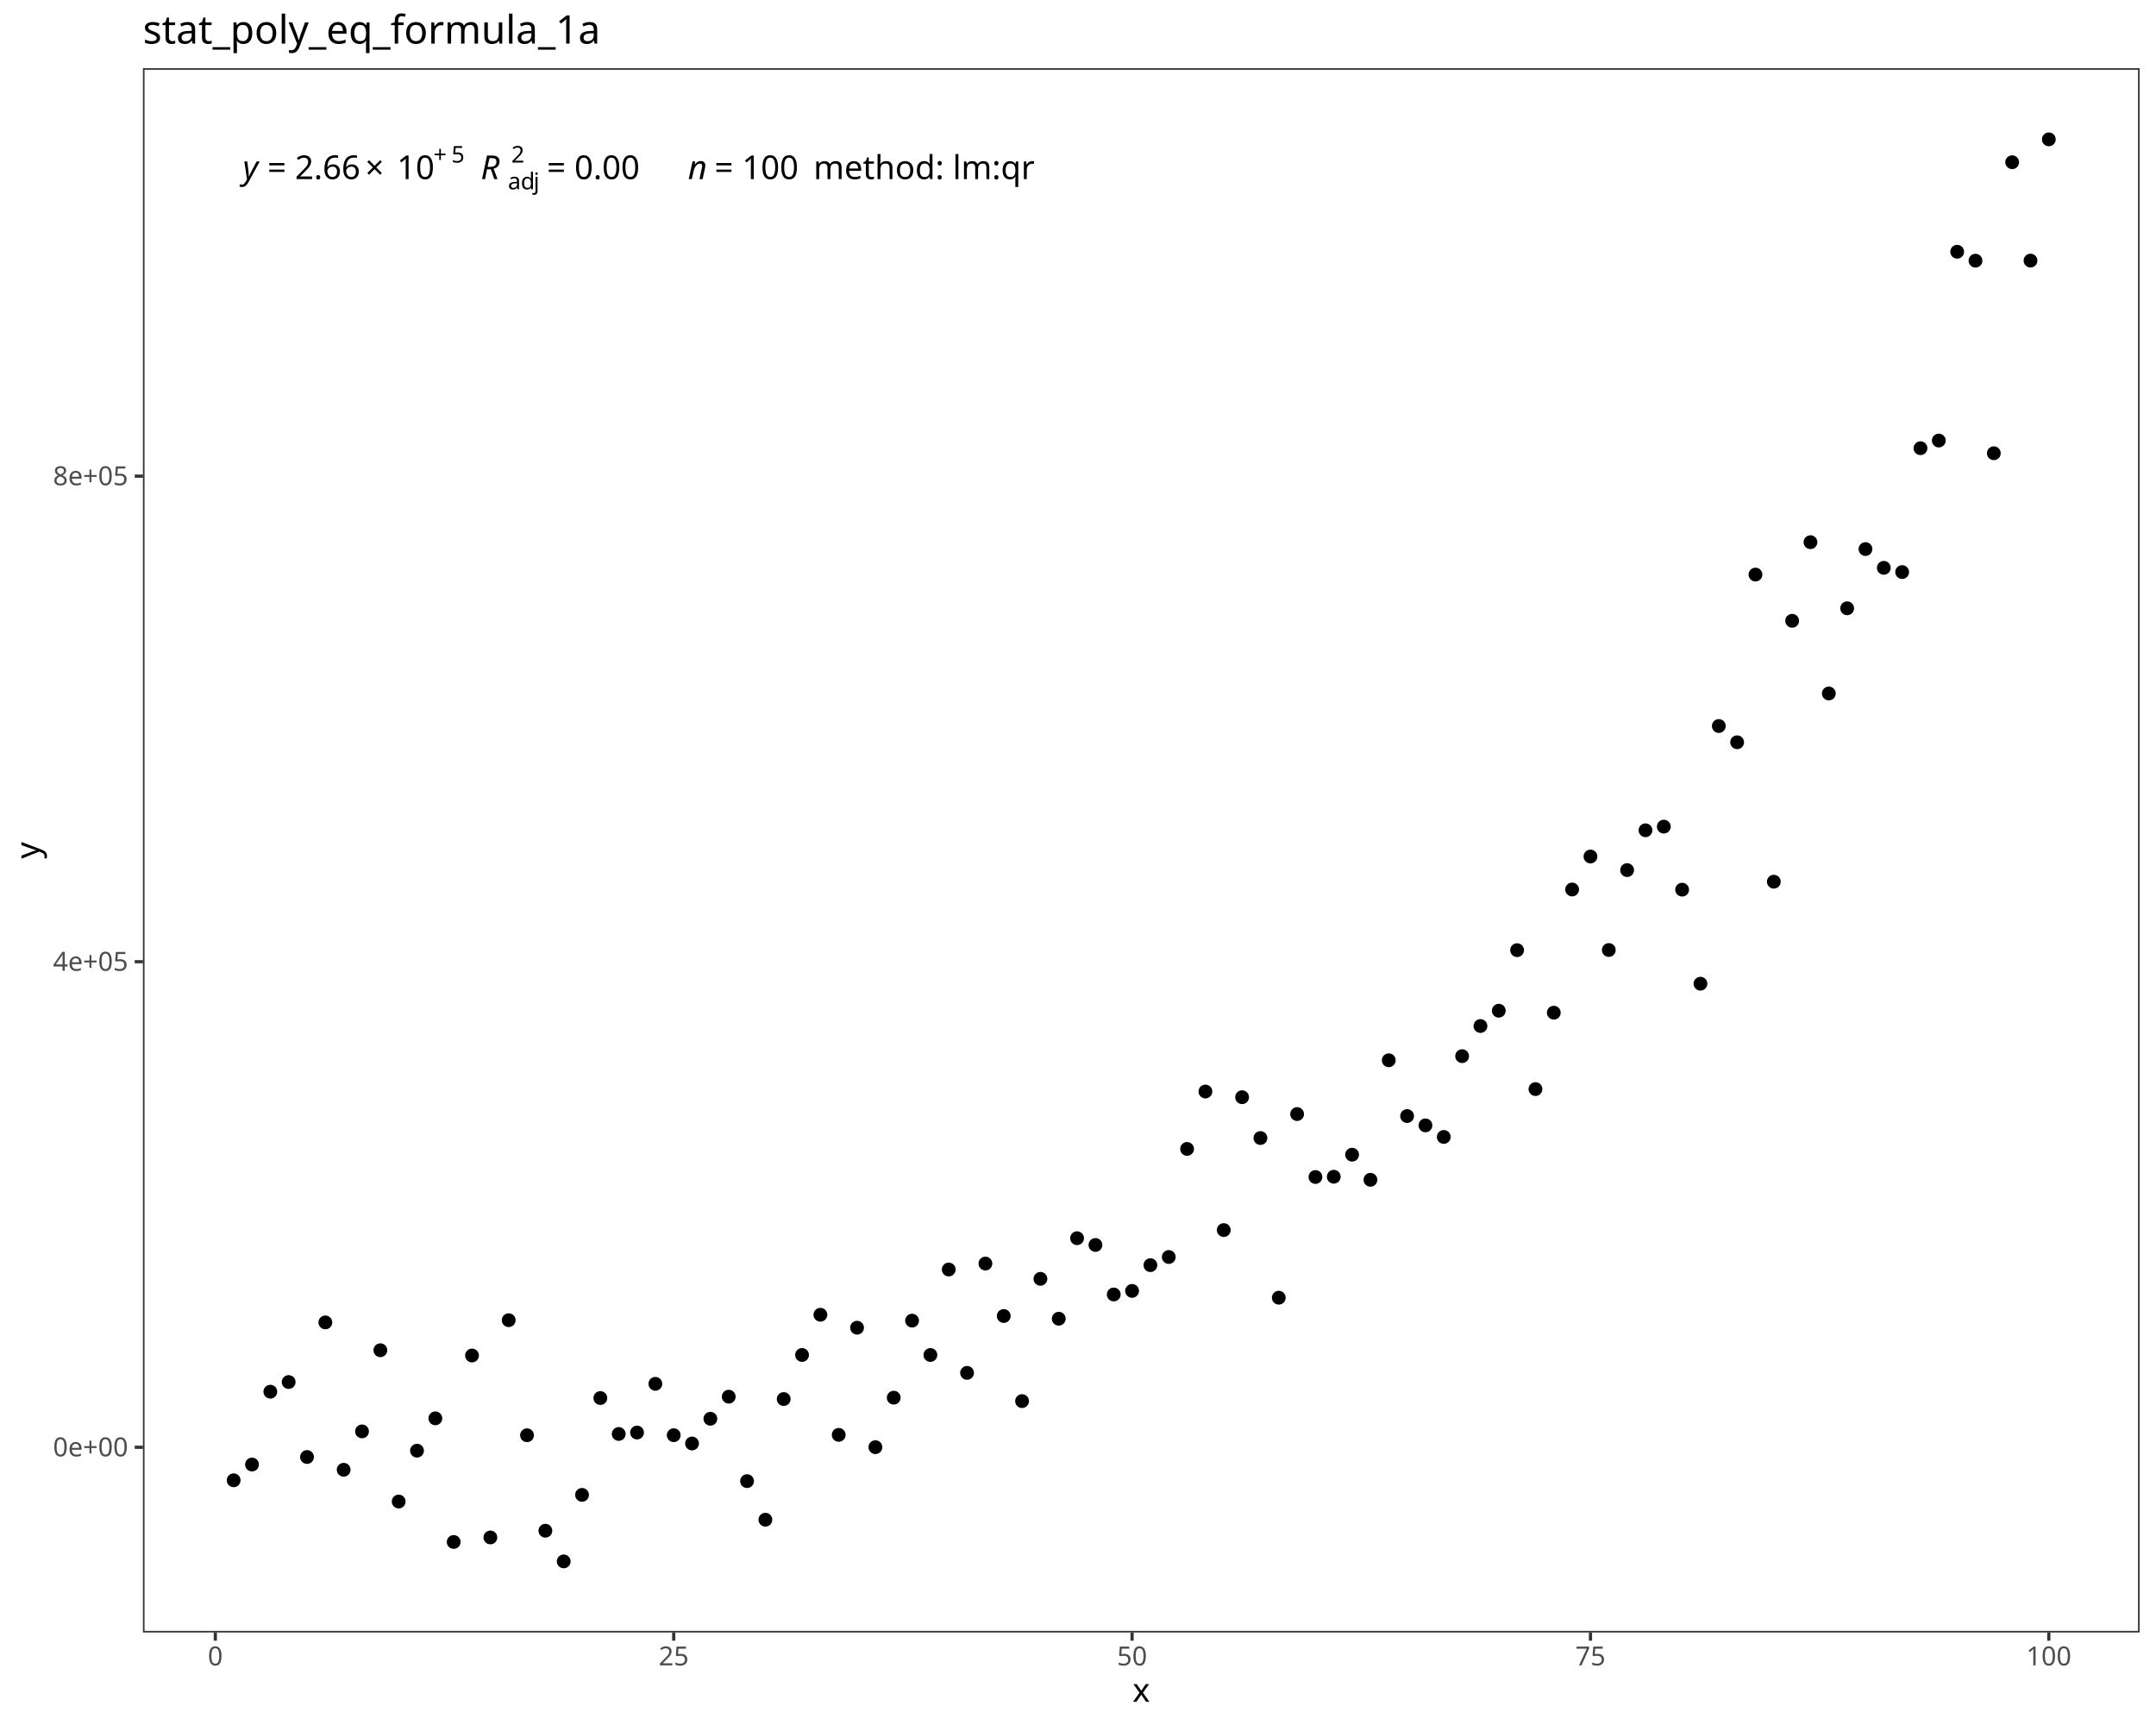
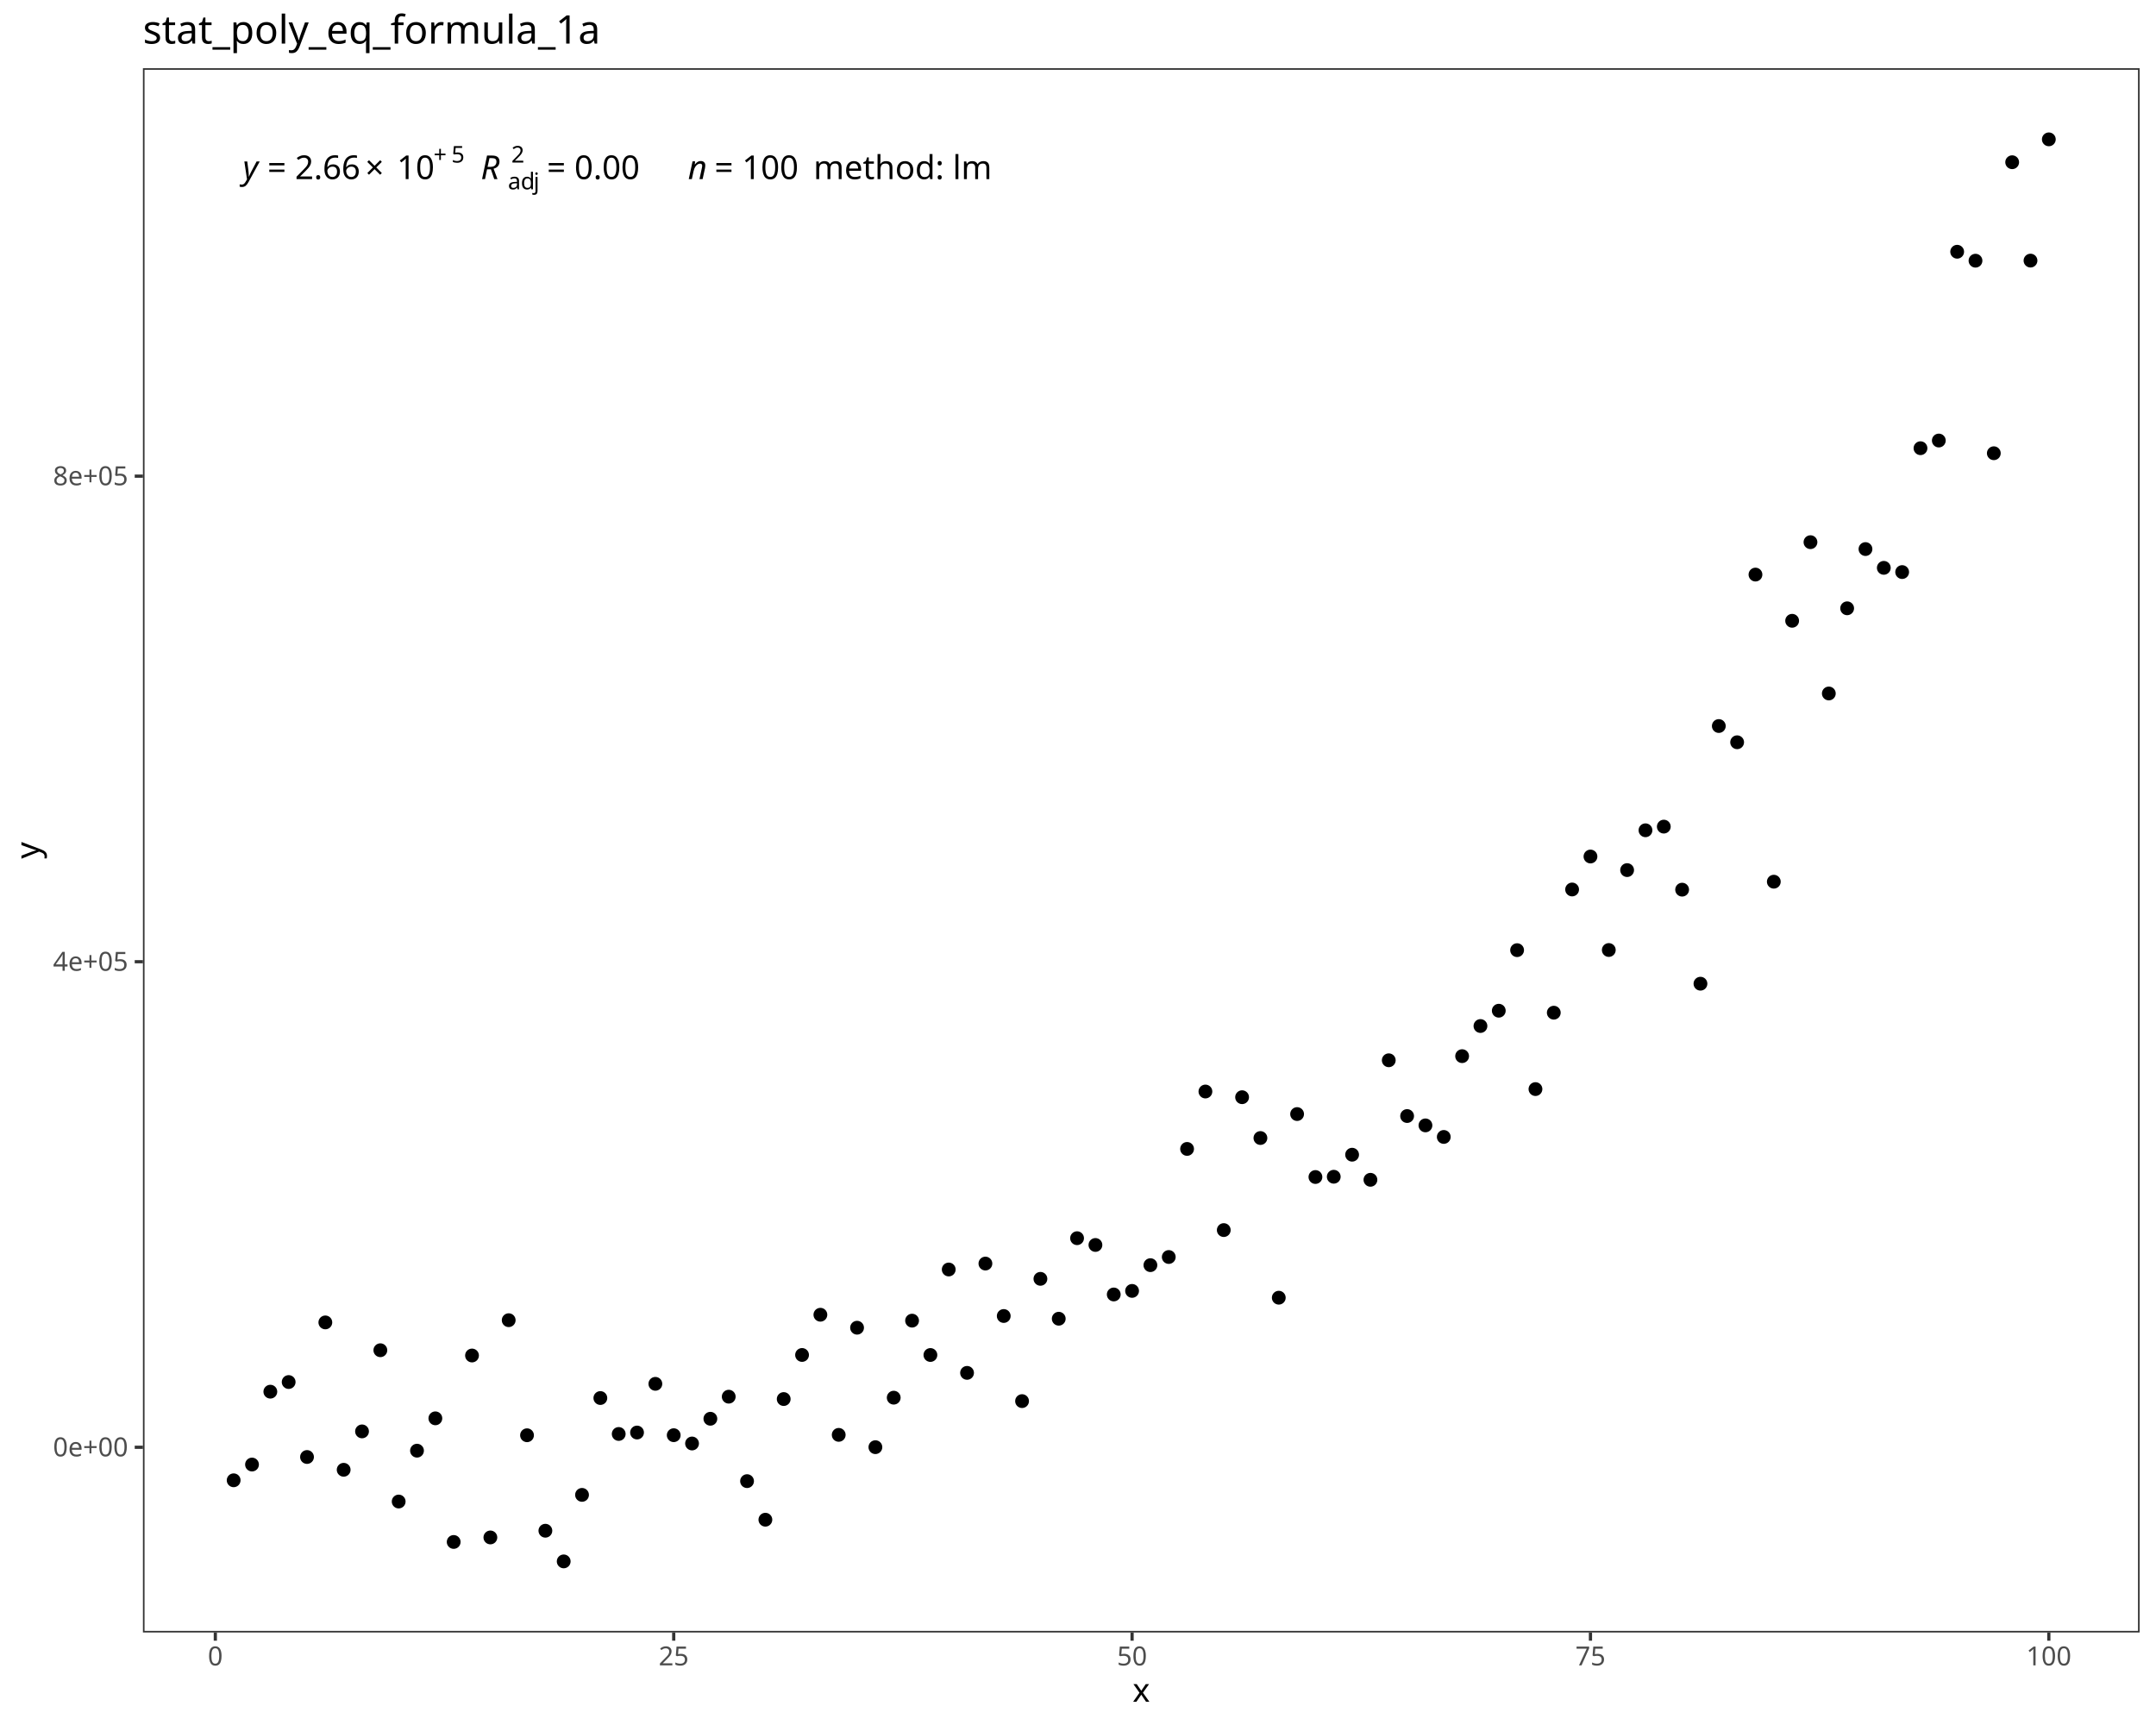
<svg xmlns="http://www.w3.org/2000/svg" class="svglite" data-engine-version="2.0" width="720.00pt" height="576.00pt" viewBox="0 0 720.00 576.00">
  <defs>
    <style type="text/css">
    .svglite line, .svglite polyline, .svglite polygon, .svglite path, .svglite rect, .svglite circle {
      fill: none;
      stroke: #000000;
      stroke-linecap: round;
      stroke-linejoin: round;
      stroke-miterlimit: 10.00;
    }
  </style>
  </defs>
  <rect width="100%" height="100%" style="stroke: none; fill: #FFFFFF;" />
  <defs>
    <clipPath id="cpMC4wMHw3MjAuMDB8MC4wMHw1NzYuMDA=">
      <rect x="0.00" y="0.00" width="720.00" height="576.00" />
    </clipPath>
  </defs>
  <g clip-path="url(#cpMC4wMHw3MjAuMDB8MC4wMHw1NzYuMDA=)">
    <rect x="0.00" y="0.00" width="720.00" height="576.00" style="stroke-width: 1.07; stroke: #FFFFFF; fill: #FFFFFF;" />
  </g>
  <defs>
    <clipPath id="cpNDcuNzN8NzE0LjUyfDIyLjc4fDU0NS4xMQ==">
      <rect x="47.73" y="22.78" width="666.80" height="522.33" />
    </clipPath>
  </defs>
  <g clip-path="url(#cpNDcuNzN8NzE0LjUyfDIyLjc4fDU0NS4xMQ==)">
    <rect x="47.73" y="22.78" width="666.80" height="522.33" style="stroke-width: 1.07; stroke: none; fill: #FFFFFF;" />
    <circle cx="78.03" cy="494.29" r="1.95" style="stroke-width: 0.71; fill: #000000;" />
    <circle cx="84.16" cy="489.03" r="1.95" style="stroke-width: 0.71; fill: #000000;" />
    <circle cx="90.28" cy="464.70" r="1.95" style="stroke-width: 0.71; fill: #000000;" />
    <circle cx="96.40" cy="461.48" r="1.95" style="stroke-width: 0.71; fill: #000000;" />
    <circle cx="102.53" cy="486.51" r="1.95" style="stroke-width: 0.71; fill: #000000;" />
    <circle cx="108.65" cy="441.57" r="1.95" style="stroke-width: 0.71; fill: #000000;" />
    <circle cx="114.77" cy="490.78" r="1.95" style="stroke-width: 0.71; fill: #000000;" />
    <circle cx="120.90" cy="477.96" r="1.95" style="stroke-width: 0.71; fill: #000000;" />
    <circle cx="127.02" cy="450.86" r="1.95" style="stroke-width: 0.71; fill: #000000;" />
    <circle cx="133.14" cy="501.38" r="1.95" style="stroke-width: 0.71; fill: #000000;" />
    <circle cx="139.26" cy="484.40" r="1.95" style="stroke-width: 0.71; fill: #000000;" />
    <circle cx="145.39" cy="473.60" r="1.95" style="stroke-width: 0.71; fill: #000000;" />
    <circle cx="151.51" cy="514.88" r="1.95" style="stroke-width: 0.71; fill: #000000;" />
    <circle cx="157.63" cy="452.62" r="1.95" style="stroke-width: 0.71; fill: #000000;" />
    <circle cx="163.76" cy="513.37" r="1.95" style="stroke-width: 0.71; fill: #000000;" />
    <circle cx="169.88" cy="440.83" r="1.95" style="stroke-width: 0.71; fill: #000000;" />
    <circle cx="176.00" cy="479.25" r="1.95" style="stroke-width: 0.71; fill: #000000;" />
    <circle cx="182.13" cy="511.13" r="1.95" style="stroke-width: 0.71; fill: #000000;" />
    <circle cx="188.25" cy="521.37" r="1.95" style="stroke-width: 0.71; fill: #000000;" />
    <circle cx="194.37" cy="499.16" r="1.95" style="stroke-width: 0.71; fill: #000000;" />
    <circle cx="200.49" cy="466.82" r="1.95" style="stroke-width: 0.71; fill: #000000;" />
    <circle cx="206.62" cy="478.82" r="1.95" style="stroke-width: 0.71; fill: #000000;" />
    <circle cx="212.74" cy="478.34" r="1.95" style="stroke-width: 0.71; fill: #000000;" />
    <circle cx="218.86" cy="462.08" r="1.95" style="stroke-width: 0.71; fill: #000000;" />
    <circle cx="224.99" cy="479.23" r="1.95" style="stroke-width: 0.71; fill: #000000;" />
    <circle cx="231.11" cy="482.00" r="1.95" style="stroke-width: 0.71; fill: #000000;" />
    <circle cx="237.23" cy="473.74" r="1.95" style="stroke-width: 0.71; fill: #000000;" />
    <circle cx="243.36" cy="466.37" r="1.95" style="stroke-width: 0.71; fill: #000000;" />
    <circle cx="249.48" cy="494.57" r="1.95" style="stroke-width: 0.71; fill: #000000;" />
    <circle cx="255.60" cy="507.45" r="1.95" style="stroke-width: 0.71; fill: #000000;" />
    <circle cx="261.72" cy="467.16" r="1.95" style="stroke-width: 0.71; fill: #000000;" />
    <circle cx="267.85" cy="452.44" r="1.95" style="stroke-width: 0.71; fill: #000000;" />
    <circle cx="273.97" cy="439.01" r="1.95" style="stroke-width: 0.71; fill: #000000;" />
    <circle cx="280.09" cy="479.12" r="1.95" style="stroke-width: 0.71; fill: #000000;" />
    <circle cx="286.22" cy="443.34" r="1.95" style="stroke-width: 0.71; fill: #000000;" />
    <circle cx="292.34" cy="483.23" r="1.95" style="stroke-width: 0.71; fill: #000000;" />
    <circle cx="298.46" cy="466.70" r="1.95" style="stroke-width: 0.71; fill: #000000;" />
    <circle cx="304.59" cy="440.98" r="1.95" style="stroke-width: 0.71; fill: #000000;" />
    <circle cx="310.71" cy="452.45" r="1.95" style="stroke-width: 0.71; fill: #000000;" />
    <circle cx="316.83" cy="423.90" r="1.95" style="stroke-width: 0.71; fill: #000000;" />
    <circle cx="322.95" cy="458.42" r="1.95" style="stroke-width: 0.71; fill: #000000;" />
    <circle cx="329.08" cy="421.92" r="1.95" style="stroke-width: 0.71; fill: #000000;" />
    <circle cx="335.20" cy="439.43" r="1.95" style="stroke-width: 0.71; fill: #000000;" />
    <circle cx="341.32" cy="467.85" r="1.95" style="stroke-width: 0.71; fill: #000000;" />
    <circle cx="347.45" cy="427.02" r="1.95" style="stroke-width: 0.71; fill: #000000;" />
    <circle cx="353.57" cy="440.34" r="1.95" style="stroke-width: 0.71; fill: #000000;" />
    <circle cx="359.69" cy="413.45" r="1.95" style="stroke-width: 0.71; fill: #000000;" />
    <circle cx="365.82" cy="415.71" r="1.95" style="stroke-width: 0.71; fill: #000000;" />
    <circle cx="371.94" cy="432.24" r="1.95" style="stroke-width: 0.71; fill: #000000;" />
    <circle cx="378.06" cy="431.05" r="1.95" style="stroke-width: 0.71; fill: #000000;" />
    <circle cx="384.18" cy="422.45" r="1.95" style="stroke-width: 0.71; fill: #000000;" />
    <circle cx="390.31" cy="419.73" r="1.95" style="stroke-width: 0.71; fill: #000000;" />
    <circle cx="396.43" cy="383.64" r="1.95" style="stroke-width: 0.71; fill: #000000;" />
    <circle cx="402.55" cy="364.47" r="1.95" style="stroke-width: 0.71; fill: #000000;" />
    <circle cx="408.68" cy="410.74" r="1.95" style="stroke-width: 0.71; fill: #000000;" />
    <circle cx="414.80" cy="366.37" r="1.95" style="stroke-width: 0.71; fill: #000000;" />
    <circle cx="420.92" cy="380.00" r="1.95" style="stroke-width: 0.71; fill: #000000;" />
    <circle cx="427.05" cy="433.32" r="1.95" style="stroke-width: 0.71; fill: #000000;" />
    <circle cx="433.17" cy="372.00" r="1.95" style="stroke-width: 0.71; fill: #000000;" />
    <circle cx="439.29" cy="393.02" r="1.95" style="stroke-width: 0.71; fill: #000000;" />
    <circle cx="445.41" cy="392.93" r="1.95" style="stroke-width: 0.71; fill: #000000;" />
    <circle cx="451.54" cy="385.57" r="1.95" style="stroke-width: 0.71; fill: #000000;" />
    <circle cx="457.66" cy="393.95" r="1.95" style="stroke-width: 0.71; fill: #000000;" />
    <circle cx="463.78" cy="354.04" r="1.95" style="stroke-width: 0.71; fill: #000000;" />
    <circle cx="469.91" cy="372.66" r="1.95" style="stroke-width: 0.71; fill: #000000;" />
    <circle cx="476.03" cy="375.78" r="1.95" style="stroke-width: 0.71; fill: #000000;" />
    <circle cx="482.15" cy="379.64" r="1.95" style="stroke-width: 0.71; fill: #000000;" />
    <circle cx="488.28" cy="352.66" r="1.95" style="stroke-width: 0.71; fill: #000000;" />
    <circle cx="494.40" cy="342.60" r="1.95" style="stroke-width: 0.71; fill: #000000;" />
    <circle cx="500.52" cy="337.49" r="1.95" style="stroke-width: 0.71; fill: #000000;" />
    <circle cx="506.64" cy="317.27" r="1.95" style="stroke-width: 0.71; fill: #000000;" />
    <circle cx="512.77" cy="363.66" r="1.95" style="stroke-width: 0.71; fill: #000000;" />
    <circle cx="518.89" cy="338.15" r="1.95" style="stroke-width: 0.71; fill: #000000;" />
    <circle cx="525.01" cy="297.01" r="1.95" style="stroke-width: 0.71; fill: #000000;" />
    <circle cx="531.14" cy="286.00" r="1.95" style="stroke-width: 0.71; fill: #000000;" />
    <circle cx="537.26" cy="317.22" r="1.95" style="stroke-width: 0.71; fill: #000000;" />
    <circle cx="543.38" cy="290.54" r="1.95" style="stroke-width: 0.71; fill: #000000;" />
    <circle cx="549.51" cy="277.24" r="1.95" style="stroke-width: 0.71; fill: #000000;" />
    <circle cx="555.63" cy="276.02" r="1.95" style="stroke-width: 0.71; fill: #000000;" />
    <circle cx="561.75" cy="297.07" r="1.95" style="stroke-width: 0.71; fill: #000000;" />
    <circle cx="567.87" cy="328.47" r="1.95" style="stroke-width: 0.71; fill: #000000;" />
    <circle cx="574.00" cy="242.43" r="1.95" style="stroke-width: 0.71; fill: #000000;" />
    <circle cx="580.12" cy="247.85" r="1.95" style="stroke-width: 0.71; fill: #000000;" />
    <circle cx="586.24" cy="191.86" r="1.95" style="stroke-width: 0.71; fill: #000000;" />
    <circle cx="592.37" cy="294.41" r="1.95" style="stroke-width: 0.71; fill: #000000;" />
    <circle cx="598.49" cy="207.29" r="1.95" style="stroke-width: 0.71; fill: #000000;" />
    <circle cx="604.61" cy="181.04" r="1.95" style="stroke-width: 0.71; fill: #000000;" />
    <circle cx="610.74" cy="231.56" r="1.95" style="stroke-width: 0.71; fill: #000000;" />
    <circle cx="616.86" cy="203.12" r="1.95" style="stroke-width: 0.71; fill: #000000;" />
    <circle cx="622.98" cy="183.34" r="1.95" style="stroke-width: 0.71; fill: #000000;" />
    <circle cx="629.10" cy="189.61" r="1.95" style="stroke-width: 0.71; fill: #000000;" />
    <circle cx="635.23" cy="191.02" r="1.95" style="stroke-width: 0.71; fill: #000000;" />
    <circle cx="641.35" cy="149.66" r="1.95" style="stroke-width: 0.71; fill: #000000;" />
    <circle cx="647.47" cy="147.10" r="1.95" style="stroke-width: 0.71; fill: #000000;" />
    <circle cx="653.60" cy="84.06" r="1.95" style="stroke-width: 0.71; fill: #000000;" />
    <circle cx="659.72" cy="87.05" r="1.95" style="stroke-width: 0.71; fill: #000000;" />
    <circle cx="665.84" cy="151.34" r="1.95" style="stroke-width: 0.71; fill: #000000;" />
    <circle cx="671.97" cy="54.17" r="1.95" style="stroke-width: 0.71; fill: #000000;" />
    <circle cx="678.09" cy="87.02" r="1.95" style="stroke-width: 0.71; fill: #000000;" />
    <circle cx="684.21" cy="46.53" r="1.95" style="stroke-width: 0.71; fill: #000000;" />
    <text x="81.07" y="59.80" style="font-size: 11.00px; font-style: italic; font-family: sans;" textLength="5.50px" lengthAdjust="spacingAndGlyphs">y</text>
    <text x="86.57" y="59.80" style="font-size: 11.00px; font-family: sans;" textLength="2.75px" lengthAdjust="spacingAndGlyphs"> </text>
    <text x="89.32" y="59.80" style="font-size: 11.00px; font-family: sans;" textLength="6.43px" lengthAdjust="spacingAndGlyphs">=</text>
    <text x="95.75" y="59.80" style="font-size: 11.00px; font-family: sans;" textLength="2.75px" lengthAdjust="spacingAndGlyphs"> </text>
    <text x="98.50" y="59.80" style="font-size: 11.00px; font-family: sans;" textLength="21.41px" lengthAdjust="spacingAndGlyphs">2.66</text>
    <text x="121.95" y="59.80" style="font-size: 11.00px; font-family: sans;" textLength="8.55px" lengthAdjust="spacingAndGlyphs">×</text>
    <text x="132.53" y="59.80" style="font-size: 11.00px; font-family: sans;" textLength="12.24px" lengthAdjust="spacingAndGlyphs">10</text>
    <text x="144.77" y="54.28" style="font-size: 7.70px; font-family: sans;" textLength="5.98px" lengthAdjust="spacingAndGlyphs">+</text>
    <text x="150.75" y="54.28" style="font-size: 7.70px; font-family: sans;" textLength="4.28px" lengthAdjust="spacingAndGlyphs">5</text>
    <text x="155.03" y="59.80" style="font-size: 11.00px; font-family: sans;" textLength="2.75px" lengthAdjust="spacingAndGlyphs"> </text>
    <text x="157.78" y="59.80" style="font-size: 11.00px; font-family: sans;" textLength="2.75px" lengthAdjust="spacingAndGlyphs"> </text>
    <text x="160.54" y="59.80" style="font-size: 11.00px; font-style: italic; font-family: sans;" textLength="7.95px" lengthAdjust="spacingAndGlyphs">R</text>
    <text x="169.62" y="63.21" style="font-size: 7.70px; font-family: sans;" textLength="4.28px" lengthAdjust="spacingAndGlyphs">a</text>
    <text x="173.90" y="63.21" style="font-size: 7.70px; font-family: sans;" textLength="4.28px" lengthAdjust="spacingAndGlyphs">d</text>
    <text x="178.18" y="63.21" style="font-size: 7.70px; font-family: sans;" textLength="1.71px" lengthAdjust="spacingAndGlyphs">j</text>
    <text x="170.75" y="54.28" style="font-size: 7.70px; font-family: sans;" textLength="4.28px" lengthAdjust="spacingAndGlyphs">2</text>
    <text x="179.89" y="59.80" style="font-size: 11.00px; font-family: sans;" textLength="2.75px" lengthAdjust="spacingAndGlyphs"> </text>
    <text x="182.65" y="59.80" style="font-size: 11.00px; font-family: sans;" textLength="6.43px" lengthAdjust="spacingAndGlyphs">=</text>
    <text x="189.07" y="59.80" style="font-size: 11.00px; font-family: sans;" textLength="2.75px" lengthAdjust="spacingAndGlyphs"> </text>
    <text x="191.83" y="59.80" style="font-size: 11.00px; font-family: sans;" textLength="21.41px" lengthAdjust="spacingAndGlyphs">0.00</text>
    <text x="213.24" y="59.80" style="font-size: 11.00px; font-family: sans;" textLength="2.75px" lengthAdjust="spacingAndGlyphs"> </text>
    <text x="215.99" y="59.80" style="font-size: 11.00px; font-family: sans;" textLength="2.75px" lengthAdjust="spacingAndGlyphs"> </text>
    <text x="218.74" y="59.80" style="font-size: 11.00px; font-family: sans;" textLength="2.75px" lengthAdjust="spacingAndGlyphs"> </text>
    <text x="221.49" y="59.80" style="font-size: 11.00px; font-family: sans;" textLength="2.75px" lengthAdjust="spacingAndGlyphs"> </text>
    <text x="224.24" y="59.80" style="font-size: 11.00px; font-family: sans;" textLength="2.75px" lengthAdjust="spacingAndGlyphs"> </text>
    <text x="227.00" y="59.80" style="font-size: 11.00px; font-family: sans;" textLength="2.75px" lengthAdjust="spacingAndGlyphs"> </text>
    <text x="229.75" y="59.80" style="font-size: 11.00px; font-style: italic; font-family: sans;" textLength="6.12px" lengthAdjust="spacingAndGlyphs">n</text>
    <text x="235.87" y="59.80" style="font-size: 11.00px; font-family: sans;" textLength="2.75px" lengthAdjust="spacingAndGlyphs"> </text>
    <text x="238.62" y="59.80" style="font-size: 11.00px; font-family: sans;" textLength="6.43px" lengthAdjust="spacingAndGlyphs">=</text>
    <text x="245.05" y="59.80" style="font-size: 11.00px; font-family: sans;" textLength="2.75px" lengthAdjust="spacingAndGlyphs"> </text>
    <text x="247.80" y="59.80" style="font-size: 11.00px; font-family: sans;" textLength="18.35px" lengthAdjust="spacingAndGlyphs">100</text>
    <text x="266.15" y="59.80" style="font-size: 11.00px; font-family: sans;" textLength="2.75px" lengthAdjust="spacingAndGlyphs"> </text>
    <text x="268.91" y="59.80" style="font-size: 11.00px; font-family: sans;" textLength="2.75px" lengthAdjust="spacingAndGlyphs"> </text>
-     <text x="271.66" y="59.80" style="font-size: 11.00px; font-family: sans;" textLength="67.25px" lengthAdjust="spacingAndGlyphs">method: lm:qr</text>
+     <text x="271.66" y="59.80" style="font-size: 11.00px; font-family: sans;" textLength="54.42px" lengthAdjust="spacingAndGlyphs">method: lm</text>
    <rect x="47.73" y="22.78" width="666.80" height="522.33" style="stroke-width: 1.07; stroke: #333333;" />
  </g>
  <g clip-path="url(#cpMC4wMHw3MjAuMDB8MC4wMHw1NzYuMDA=)">
    <text x="42.79" y="486.29" text-anchor="end" style="font-size: 8.80px; fill: #4D4D4D; font-family: sans;" textLength="24.72px" lengthAdjust="spacingAndGlyphs">0e+00</text>
    <text x="42.79" y="324.15" text-anchor="end" style="font-size: 8.80px; fill: #4D4D4D; font-family: sans;" textLength="24.72px" lengthAdjust="spacingAndGlyphs">4e+05</text>
    <text x="42.79" y="162.02" text-anchor="end" style="font-size: 8.80px; fill: #4D4D4D; font-family: sans;" textLength="24.72px" lengthAdjust="spacingAndGlyphs">8e+05</text>
    <polyline points="44.99,483.26 47.73,483.26 " style="stroke-width: 1.07; stroke: #333333; stroke-linecap: butt;" />
    <polyline points="44.99,321.13 47.73,321.13 " style="stroke-width: 1.07; stroke: #333333; stroke-linecap: butt;" />
    <polyline points="44.99,158.99 47.73,158.99 " style="stroke-width: 1.07; stroke: #333333; stroke-linecap: butt;" />
    <polyline points="71.91,547.85 71.91,545.11 " style="stroke-width: 1.07; stroke: #333333; stroke-linecap: butt;" />
    <polyline points="224.99,547.85 224.99,545.11 " style="stroke-width: 1.07; stroke: #333333; stroke-linecap: butt;" />
    <polyline points="378.06,547.85 378.06,545.11 " style="stroke-width: 1.07; stroke: #333333; stroke-linecap: butt;" />
    <polyline points="531.14,547.85 531.14,545.11 " style="stroke-width: 1.07; stroke: #333333; stroke-linecap: butt;" />
    <polyline points="684.21,547.85 684.21,545.11 " style="stroke-width: 1.07; stroke: #333333; stroke-linecap: butt;" />
    <text x="71.91" y="556.10" text-anchor="middle" style="font-size: 8.80px; fill: #4D4D4D; font-family: sans;" textLength="4.89px" lengthAdjust="spacingAndGlyphs">0</text>
    <text x="224.99" y="556.10" text-anchor="middle" style="font-size: 8.80px; fill: #4D4D4D; font-family: sans;" textLength="9.79px" lengthAdjust="spacingAndGlyphs">25</text>
    <text x="378.06" y="556.10" text-anchor="middle" style="font-size: 8.80px; fill: #4D4D4D; font-family: sans;" textLength="9.79px" lengthAdjust="spacingAndGlyphs">50</text>
    <text x="531.14" y="556.10" text-anchor="middle" style="font-size: 8.80px; fill: #4D4D4D; font-family: sans;" textLength="9.79px" lengthAdjust="spacingAndGlyphs">75</text>
    <text x="684.21" y="556.10" text-anchor="middle" style="font-size: 8.80px; fill: #4D4D4D; font-family: sans;" textLength="14.68px" lengthAdjust="spacingAndGlyphs">100</text>
    <text x="381.12" y="568.24" text-anchor="middle" style="font-size: 11.00px; font-family: sans;" textLength="5.50px" lengthAdjust="spacingAndGlyphs">x</text>
    <text transform="translate(13.05,283.95) rotate(-90)" text-anchor="middle" style="font-size: 11.00px; font-family: sans;" textLength="5.50px" lengthAdjust="spacingAndGlyphs">y</text>
    <text x="47.73" y="14.56" style="font-size: 13.20px; font-family: sans;" textLength="148.25px" lengthAdjust="spacingAndGlyphs">stat_poly_eq_formula_1a</text>
  </g>
</svg>
